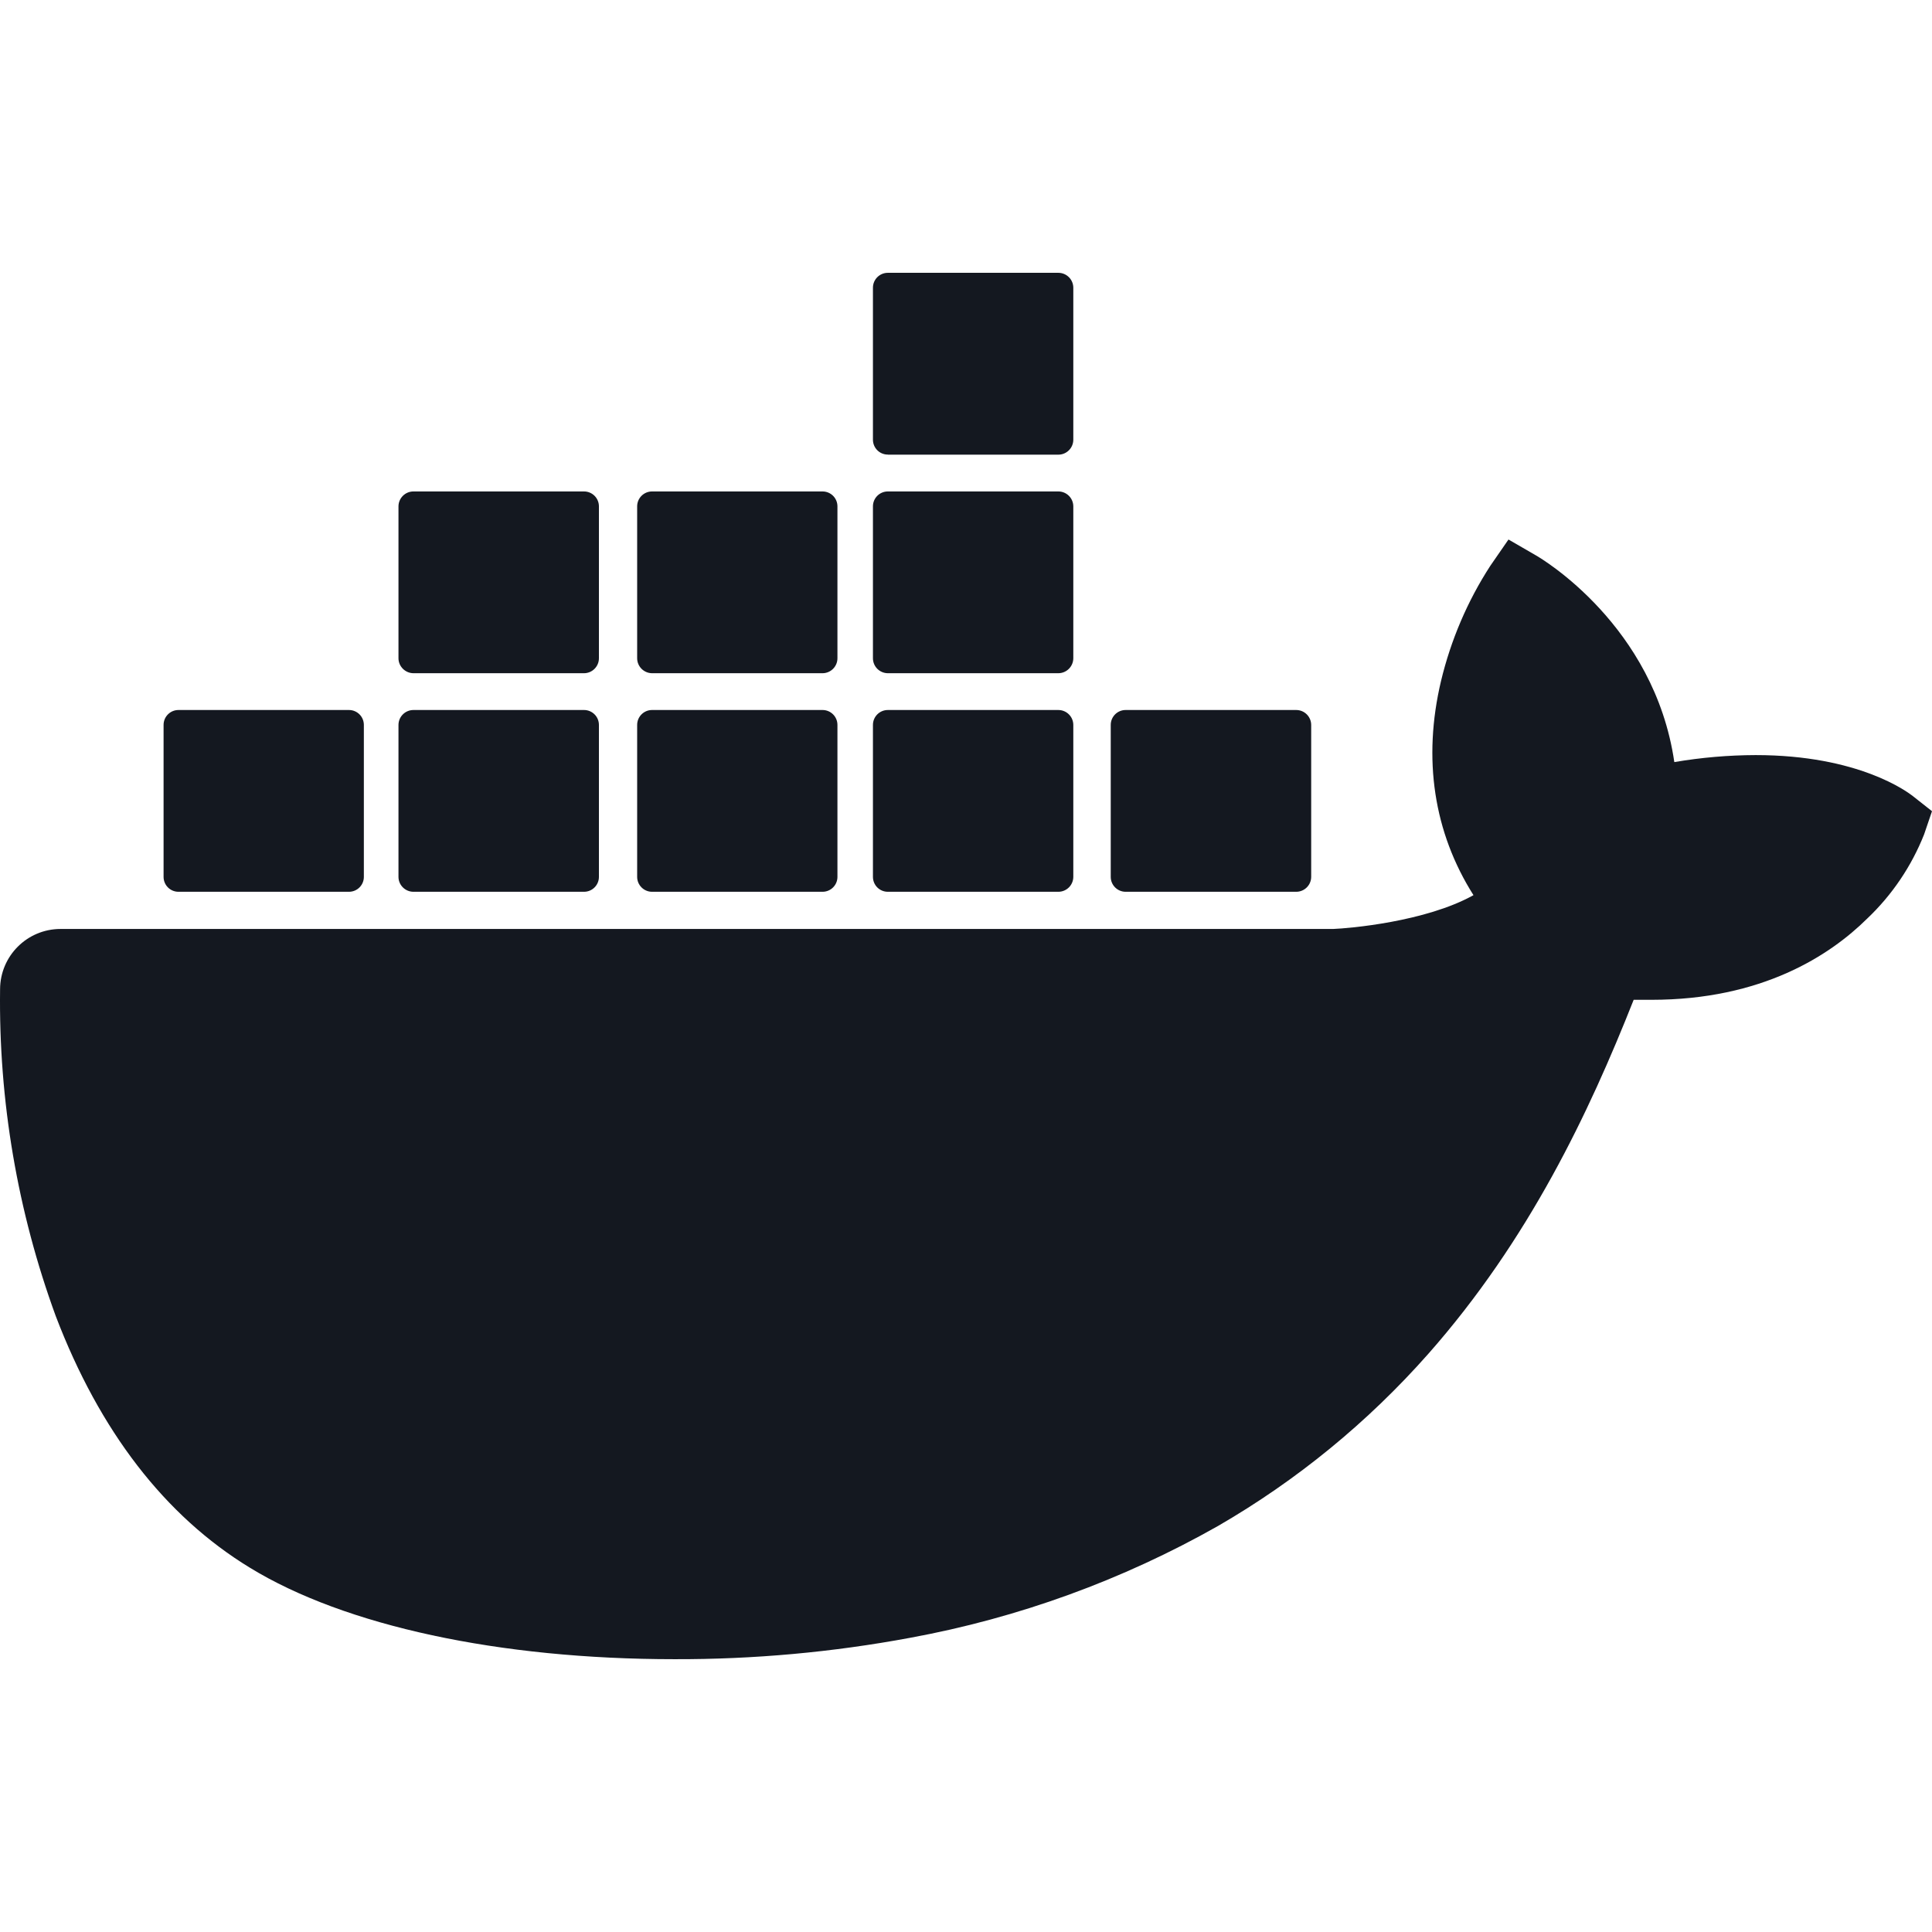
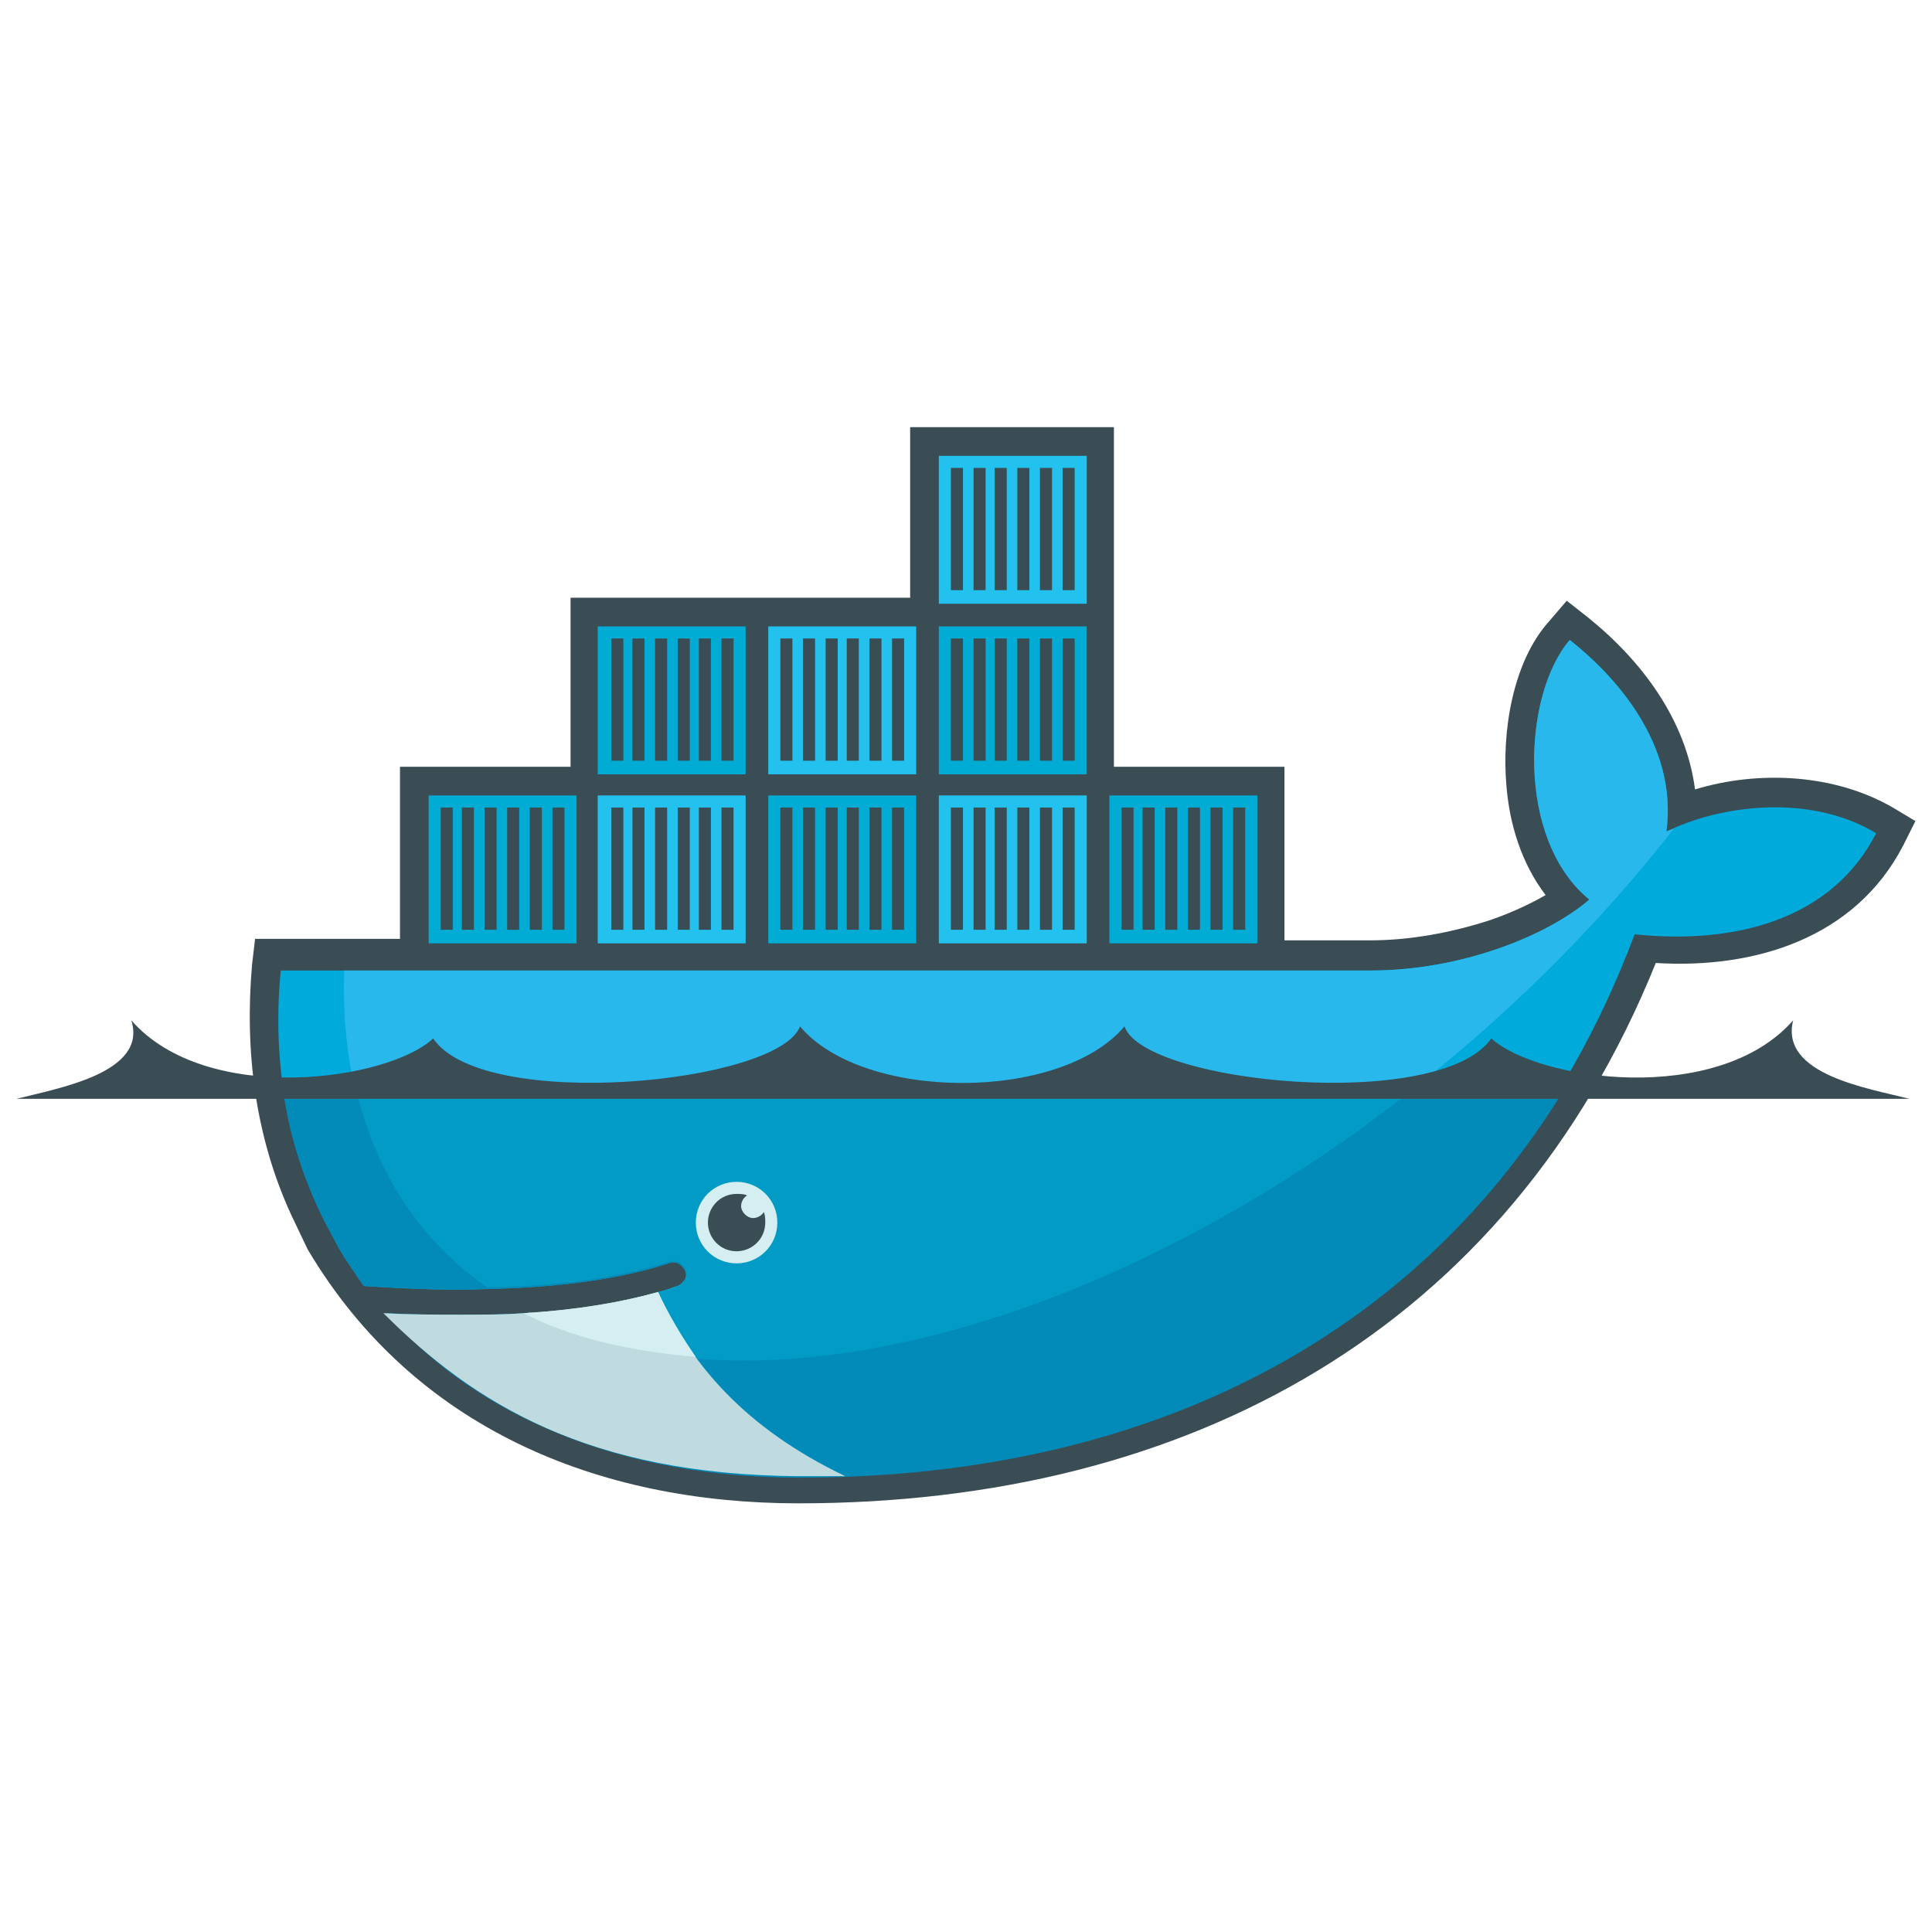
- <svg xmlns="http://www.w3.org/2000/svg" viewBox="0 0 24 24">
-   <path fill="#141820" d="M13.983 11.078h2.119a.186.186 0 00.186-.185V9.006a.186.186 0 00-.186-.186h-2.119a.185.185 0 00-.185.185v1.888c0 .102.083.185.185.185m-2.954-5.43h2.118a.186.186 0 00.186-.186V3.574a.186.186 0 00-.186-.185h-2.118a.185.185 0 00-.185.185v1.888c0 .102.082.185.185.185m0 2.716h2.118a.187.187 0 00.186-.186V6.29a.186.186 0 00-.186-.185h-2.118a.185.185 0 00-.185.185v1.887c0 .102.082.185.185.186m-2.93 0h2.12a.186.186 0 00.184-.186V6.29a.185.185 0 00-.185-.185H8.1a.185.185 0 00-.185.185v1.887c0 .102.083.185.185.186m-2.964 0h2.119a.186.186 0 00.185-.186V6.29a.185.185 0 00-.185-.185H5.136a.186.186 0 00-.186.185v1.887c0 .102.084.185.186.186m5.893 2.715h2.118a.186.186 0 00.186-.185V9.006a.186.186 0 00-.186-.186h-2.118a.185.185 0 00-.185.185v1.888c0 .102.082.185.185.185m-2.93 0h2.12a.185.185 0 00.184-.185V9.006a.185.185 0 00-.184-.186h-2.12a.185.185 0 00-.184.185v1.888c0 .102.083.185.185.185m-2.964 0h2.119a.185.185 0 00.185-.185V9.006a.185.185 0 00-.184-.186h-2.12a.186.186 0 00-.186.186v1.887c0 .102.084.185.186.185m-2.92 0h2.12a.185.185 0 00.184-.185V9.006a.185.185 0 00-.184-.186h-2.12a.185.185 0 00-.184.185v1.888c0 .102.082.185.185.185M23.763 9.89c-.065-.051-.672-.51-1.954-.51-.338.001-.676.03-1.01.087-.248-1.7-1.653-2.53-1.716-2.566l-.344-.199-.226.327c-.284.438-.49.922-.612 1.43-.23.97-.09 1.882.403 2.661-.595.332-1.55.413-1.744.42H.751a.751.751 0 00-.75.748 11.376 11.376 0 00.692 4.062c.545 1.428 1.355 2.48 2.41 3.124 1.18.723 3.1 1.137 5.275 1.137.983.003 1.963-.086 2.93-.266a12.248 12.248 0 003.823-1.389c.98-.567 1.86-1.288 2.61-2.136 1.252-1.418 1.998-2.997 2.553-4.4h.221c1.372 0 2.215-.549 2.68-1.009.309-.293.55-.65.707-1.046l.098-.288Z" />
+ <svg xmlns="http://www.w3.org/2000/svg" viewBox="0 0 128 128">
+   <path fill-rule="evenodd" clip-rule="evenodd" fill="#3A4D54" d="M73.8 50.8h11.3v11.5h5.7c2.6 0 5.3-.5 7.8-1.3 1.2-.4 2.6-1 3.8-1.7-1.6-2.1-2.4-4.7-2.6-7.3-.3-3.5.4-8.1 2.8-10.8l1.2-1.4 1.4 1.1c3.6 2.9 6.5 6.8 7.1 11.4 4.3-1.3 9.3-1 13.1 1.2l1.5.9-.8 1.6c-3.2 6.2-9.9 8.2-16.4 7.8-9.8 24.3-31 35.8-56.8 35.8-13.3 0-25.5-5-32.5-16.8l-.1-.2-1-2.1c-2.4-5.2-3.1-10.9-2.6-16.6l.2-1.7h9.6V50.8h11.3V39.6h22.5V28.3h13.5v22.5z" />
+   <path fill="#00AADA" d="M110.4 55.1c.8-5.9-3.6-10.5-6.4-12.7-3.1 3.6-3.6 13.2 1.3 17.2-2.8 2.4-8.5 4.7-14.5 4.7H18.6c-.6 6.2.5 11.9 3 16.8l.8 1.5c.5.9 1.1 1.7 1.7 2.6 3 .2 5.7.3 8.2.2 4.9-.1 8.9-.7 12-1.7.5-.2.9.1 1.1.5.2.5-.1.9-.5 1.1-.4.1-.8.3-1.3.4-2.4.7-5 1.1-8.3 1.3h-.6c-1.3.1-2.7.1-4.2.1-1.6 0-3.1 0-4.9-.1 6 6.8 15.4 10.8 27.2 10.8 25 0 46.2-11.1 55.5-35.9 6.7.7 13.1-1 16-6.7-4.5-2.7-10.5-1.8-13.9-.1z" />
+   <path fill="#28B8EB" d="M110.4 55.1c.8-5.9-3.6-10.5-6.4-12.7-3.1 3.6-3.6 13.2 1.3 17.2-2.8 2.4-8.5 4.7-14.5 4.7h-68c-.3 9.5 3.2 16.7 9.5 21 4.9-.1 8.9-.7 12-1.7.5-.2.9.1 1.1.5.2.5-.1.9-.5 1.1-.4.1-.8.3-1.3.4-2.4.7-5.2 1.2-8.5 1.4l-.1-.1c8.5 4.4 20.8 4.3 35-1.1 15.8-6.1 30.6-17.7 40.9-30.9-.2.1-.4.1-.5.2z" />
+   <path fill="#028BB8" d="M18.7 71.8c.4 3.3 1.4 6.4 2.9 9.3l.8 1.5c.5.9 1.1 1.7 1.7 2.6 3 .2 5.7.3 8.2.2 4.9-.1 8.9-.7 12-1.7.5-.2.9.1 1.1.5.2.5-.1.9-.5 1.1-.4.1-.8.3-1.3.4-2.4.7-5.2 1.2-8.5 1.4h-.4c-1.3.1-2.7.1-4.1.1-1.6 0-3.2 0-4.9-.1 6 6.8 15.5 10.8 27.3 10.8 21.4 0 40-8.1 50.8-26H18.7v-.1z" />
+   <path fill="#019BC6" d="M23.5 71.8c1.3 5.8 4.3 10.4 8.8 13.5 4.9-.1 8.9-.7 12-1.7.5-.2.9.1 1.1.5.2.5-.1.9-.5 1.1-.4.1-.8.3-1.3.4-2.4.7-5.2 1.2-8.6 1.4 8.5 4.4 20.8 4.3 34.9-1.1 8.5-3.3 16.8-8.2 24.2-14.1H23.5z" />
+   <path fill-rule="evenodd" clip-rule="evenodd" fill="#00ACD3" d="M28.4 52.7h9.8v9.8h-9.8v-9.8zm.8.8h.8v8.1h-.8v-8.1zm1.4 0h.8v8.1h-.8v-8.1zm1.5 0h.8v8.1h-.8v-8.1zm1.5 0h.8v8.1h-.8v-8.1zm1.5 0h.8v8.1h-.8v-8.1zm1.5 0h.8v8.1h-.8v-8.1zm3-12h9.8v9.8h-9.8v-9.8zm.9.8h.8v8.1h-.8v-8.1zm1.4 0h.8v8.1h-.8v-8.1zm1.5 0h.8v8.1h-.8v-8.1zm1.5 0h.8v8.1h-.8v-8.1zm1.4 0h.8v8.1h-.8v-8.1zm1.5 0h.8v8.1h-.8v-8.1z" />
+   <path fill-rule="evenodd" clip-rule="evenodd" fill="#23C2EE" d="M39.6 52.7h9.8v9.8h-9.8v-9.8zm.9.8h.8v8.1h-.8v-8.1zm1.4 0h.8v8.1h-.8v-8.1zm1.5 0h.8v8.1h-.8v-8.1zm1.5 0h.8v8.1h-.8v-8.1zm1.4 0h.8v8.1h-.8v-8.1zm1.5 0h.8v8.1h-.8v-8.1z" />
+   <path fill-rule="evenodd" clip-rule="evenodd" fill="#00ACD3" d="M50.9 52.7h9.8v9.8h-9.8v-9.8zm.8.8h.8v8.1h-.8v-8.1zm1.5 0h.8v8.1h-.8v-8.1zm1.5 0h.8v8.1h-.8v-8.1zm1.4 0h.8v8.1h-.8v-8.1zm1.5 0h.8v8.1h-.8v-8.1zm1.5 0h.8v8.1h-.8v-8.1z" />
+   <path fill-rule="evenodd" clip-rule="evenodd" fill="#23C2EE" d="M50.9 41.5h9.8v9.8h-9.8v-9.8zm.8.8h.8v8.1h-.8v-8.1zm1.5 0h.8v8.1h-.8v-8.1zm1.5 0h.8v8.1h-.8v-8.1zm1.4 0h.8v8.1h-.8v-8.1zm1.5 0h.8v8.1h-.8v-8.1zm1.5 0h.8v8.1h-.8v-8.1zm3.1 10.4H72v9.8h-9.8v-9.8zm.8.8h.8v8.1H63v-8.1zm1.5 0h.8v8.1h-.8v-8.1zm1.4 0h.8v8.1h-.8v-8.1zm1.5 0h.8v8.1h-.8v-8.1zm1.5 0h.8v8.1h-.8v-8.1zm1.5 0h.8v8.1h-.8v-8.1z" />
+   <path fill-rule="evenodd" clip-rule="evenodd" fill="#00ACD3" d="M62.2 41.5H72v9.8h-9.8v-9.8zm.8.8h.8v8.1H63v-8.1zm1.5 0h.8v8.1h-.8v-8.1zm1.4 0h.8v8.1h-.8v-8.1zm1.5 0h.8v8.1h-.8v-8.1zm1.5 0h.8v8.1h-.8v-8.1zm1.5 0h.8v8.1h-.8v-8.1z" />
+   <path fill-rule="evenodd" clip-rule="evenodd" fill="#23C2EE" d="M62.2 30.2H72V40h-9.8v-9.8zm.8.8h.8v8.1H63V31zm1.5 0h.8v8.1h-.8V31zm1.4 0h.8v8.1h-.8V31zm1.5 0h.8v8.1h-.8V31zm1.5 0h.8v8.1h-.8V31zm1.5 0h.8v8.1h-.8V31z" />
+   <path fill-rule="evenodd" clip-rule="evenodd" fill="#00ACD3" d="M73.5 52.7h9.8v9.8h-9.8v-9.8zm.8.8h.8v8.1h-.8v-8.1zm1.4 0h.8v8.1h-.8v-8.1zm1.5 0h.8v8.1h-.8v-8.1zm1.5 0h.8v8.1h-.8v-8.1zm1.5 0h.8v8.1h-.8v-8.1zm1.5 0h.8v8.1h-.8v-8.1z" />
+   <path fill-rule="evenodd" clip-rule="evenodd" fill="#D4EEF1" d="M48.8 78.3c1.5 0 2.7 1.2 2.7 2.7 0 1.5-1.2 2.7-2.7 2.7-1.5 0-2.7-1.2-2.7-2.7 0-1.5 1.2-2.7 2.7-2.7" />
+   <path fill-rule="evenodd" clip-rule="evenodd" fill="#3A4D54" d="M48.8 79.1c.2 0 .5 0 .7.1-.2.1-.4.4-.4.7 0 .4.4.8.8.8.3 0 .6-.2.7-.4.1.2.1.5.1.7 0 1.1-.9 1.9-1.9 1.9-1.1 0-1.9-.9-1.9-1.9 0-1 .8-1.9 1.9-1.9M1.1 72.8h125.4c-2.7-.7-8.6-1.6-7.7-5.2-5 5.7-16.9 4-20 1.2-3.4 4.9-23 3-24.3-.8-4.2 5-17.3 5-21.5 0-1.4 3.8-21 5.7-24.3.8-3 2.8-15 4.5-20-1.2 1.1 3.5-4.9 4.5-7.6 5.2" />
+   <path fill="#BFDBE0" d="M56 97.8c-6.7-3.2-10.3-7.5-12.4-12.2-2.5.7-5.5 1.2-8.9 1.4-1.3.1-2.7.1-4.1.1-1.7 0-3.4 0-5.2-.1 6 6 13.6 10.7 27.5 10.8H56z" />
+   <path fill="#D4EEF1" d="M46.1 89.9c-.9-1.3-1.8-2.8-2.5-4.3-2.5.7-5.5 1.2-8.9 1.4 2.3 1.2 5.7 2.4 11.4 2.9z" />
</svg>
